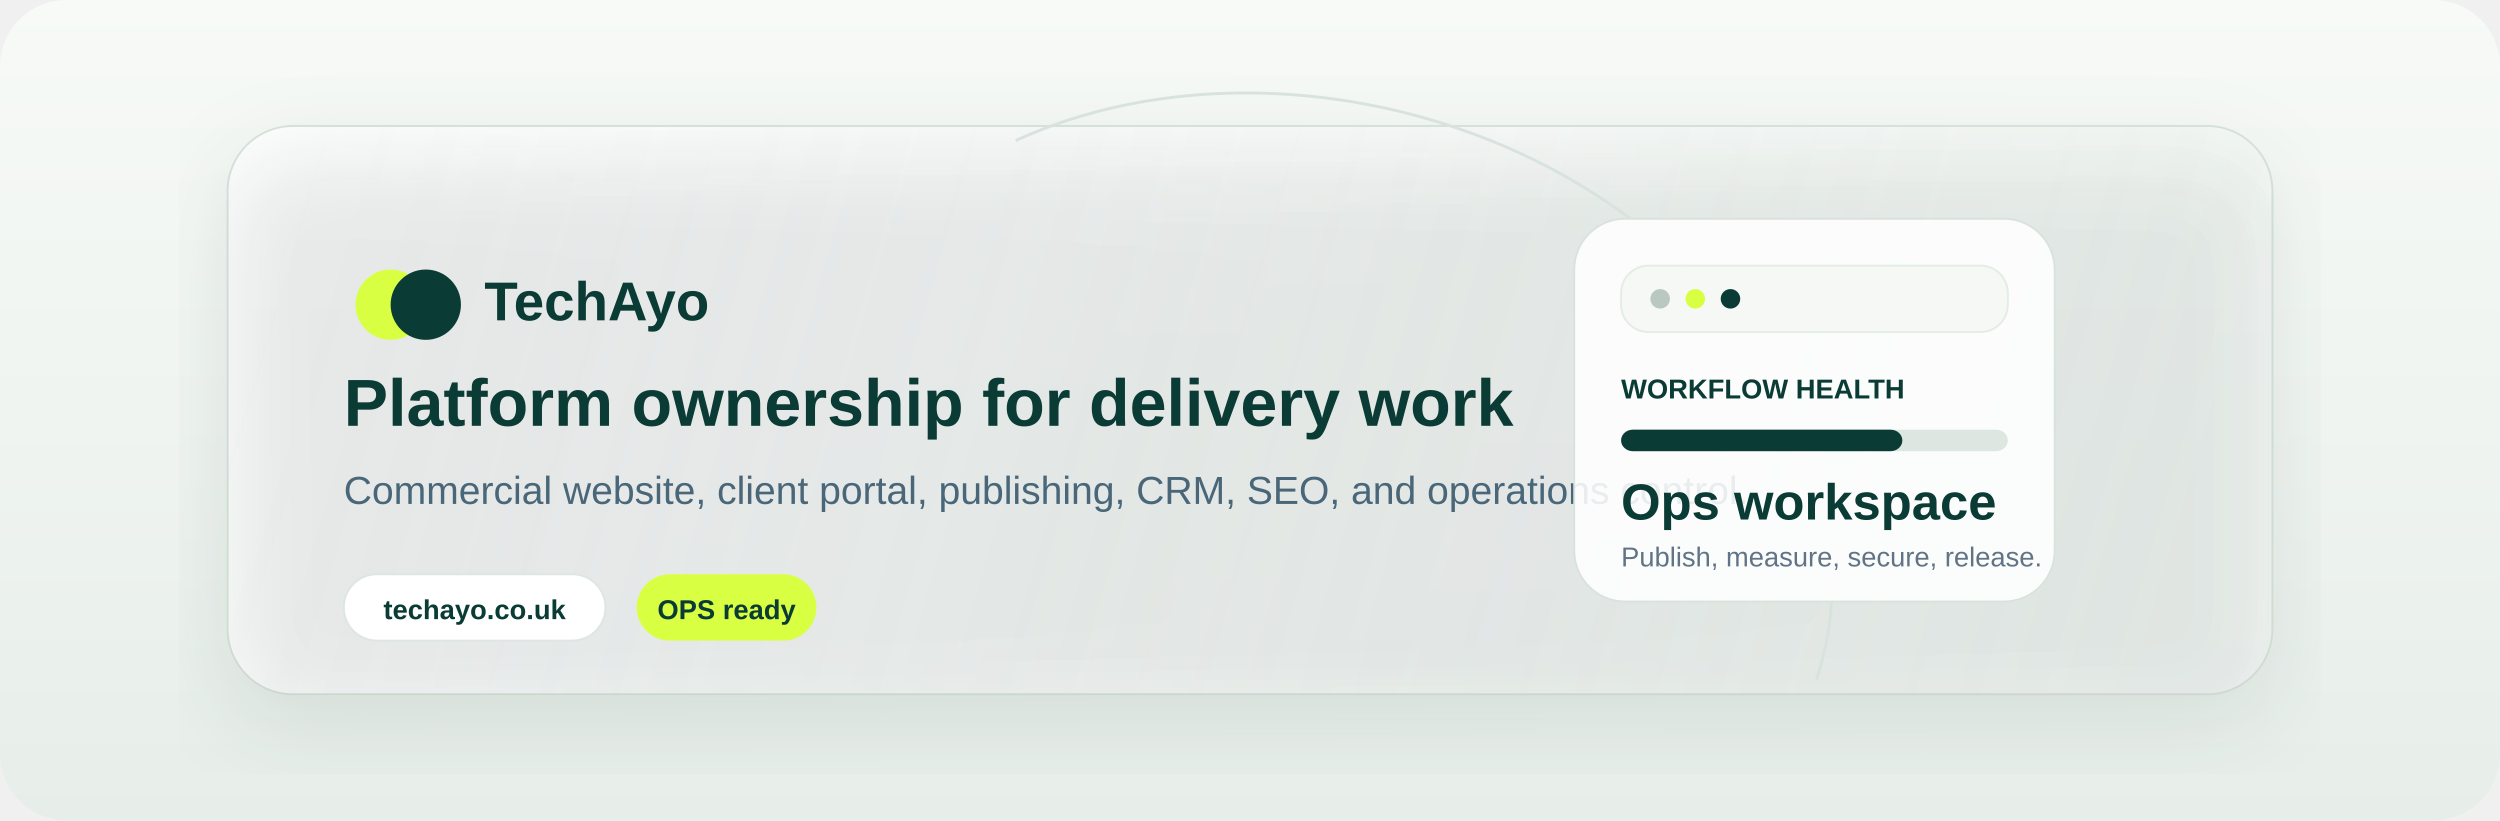
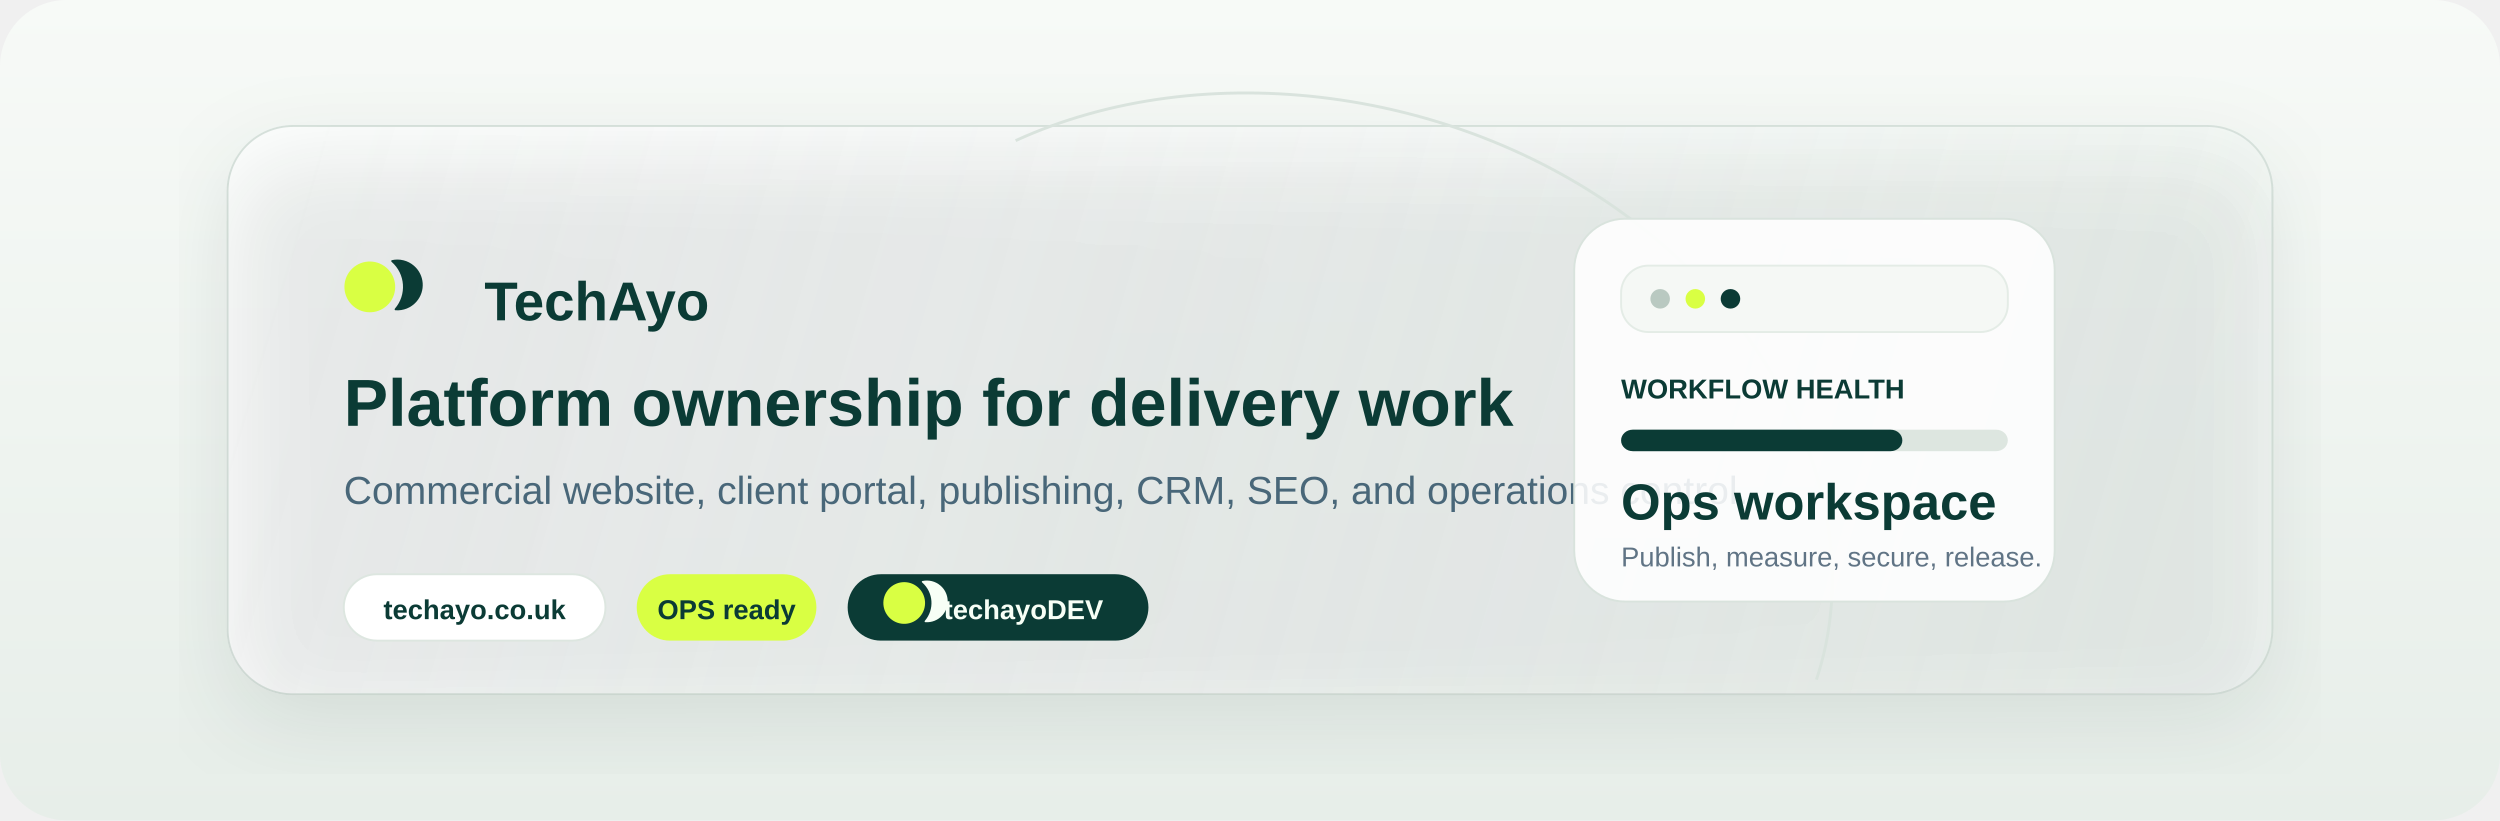
<svg xmlns="http://www.w3.org/2000/svg" width="1280" height="420" viewBox="0 0 1280 420" fill="none" role="img" aria-label="TechAyo commercial website, client portal, and operations workspace">
  <defs>
    <linearGradient id="bg" x1="640" y1="0" x2="640" y2="420" gradientUnits="userSpaceOnUse">
      <stop stop-color="#F7FAF7" />
      <stop offset="1" stop-color="#E7EEE9" />
    </linearGradient>
    <linearGradient id="panel" x1="160" y1="74" x2="1096" y2="346" gradientUnits="userSpaceOnUse">
      <stop stop-color="#FFFFFF" stop-opacity="0.94" />
      <stop offset="1" stop-color="#F4F8F5" stop-opacity="0.82" />
    </linearGradient>
    <filter id="shadow" x="92" y="36" width="1096" height="360" filterUnits="userSpaceOnUse" color-interpolation-filters="sRGB">
      <feOffset dy="16" />
      <feGaussianBlur stdDeviation="22" />
      <feColorMatrix type="matrix" values="0 0 0 0 0.043 0 0 0 0 0.145 0 0 0 0 0.129 0 0 0 0.10 0" />
      <feBlend in2="SourceGraphic" />
    </filter>
  </defs>
  <rect width="1280" height="420" rx="34" fill="url(#bg)" />
  <g filter="url(#shadow)">
    <rect x="116" y="64" width="1048" height="292" rx="34" fill="url(#panel)" />
    <rect x="116.5" y="64.5" width="1047" height="291" rx="33.5" stroke="#D9E3DD" />
  </g>
  <path d="M520 72C616 28 748 44 840 116C918 177 956 270 930 348" stroke="#D9E3DD" stroke-width="1.5" />
  <g transform="translate(176 132)">
-     <circle cx="24" cy="24" r="18" fill="#D9FF43" />
-     <circle cx="42" cy="24" r="18" fill="#0B3B35" />
+     <g>
+       <path d="M3.523 6.367C-1.184 11.789 -0.605 19.999 4.816 24.706C10.238 29.413 18.448 28.834 23.155 23.413C27.862 17.992 27.283 9.781 21.862 5.074C16.441 0.367 8.23 0.946 3.523 6.367Z" fill="#D9FF43" />
+       <path d="M24.675 1.193C24.277 1.28 24.177 1.787 24.485 2.054C31.574 8.209 32.331 18.946 26.176 26.035C25.909 26.343 26.079 26.831 26.485 26.86C30.435 27.15 34.467 25.638 37.263 22.418C41.97 16.997 41.391 8.786 35.969 4.079C32.749 1.283 28.545 0.352 24.675 1.193Z" fill="#0B3B35" />
+     </g>
    <text x="72" y="32" fill="#0B3B35" font-family="Segoe UI, Arial, sans-serif" font-size="28" font-weight="700">TechAyo</text>
  </g>
  <text x="176" y="218" fill="#0B3B35" font-family="Segoe UI, Arial, sans-serif" font-size="34" font-weight="700">Platform ownership for delivery work</text>
  <text x="176" y="258" fill="#496779" font-family="Segoe UI, Arial, sans-serif" font-size="20" font-weight="400">Commercial website, client portal, publishing, CRM, SEO, and operations control.</text>
  <g transform="translate(176 294)">
    <rect width="134" height="34" rx="17" fill="#FFFFFF" stroke="#DDE6E0" />
    <text x="67" y="23" text-anchor="middle" fill="#0B3B35" font-family="Segoe UI, Arial, sans-serif" font-size="14" font-weight="700">techayo.co.uk</text>
    <rect x="150" width="92" height="34" rx="17" fill="#D9FF43" />
    <text x="196" y="23" text-anchor="middle" fill="#0B3B35" font-family="Segoe UI, Arial, sans-serif" font-size="14" font-weight="700">OPS ready</text>
+     <rect x="258" width="154" height="34" rx="17" fill="#0B3B35" />
+     <g transform="translate(276 2.5) scale(0.82143)">
+       <path d="M3.523 6.367C-1.184 11.789 -0.605 19.999 4.816 24.706C10.238 29.413 18.448 28.834 23.155 23.413C27.862 17.992 27.283 9.781 21.862 5.074C16.441 0.367 8.23 0.946 3.523 6.367Z" fill="#D9FF43" />
+       <path d="M24.675 1.193C24.277 1.28 24.177 1.787 24.485 2.054C31.574 8.209 32.331 18.946 26.176 26.035C25.909 26.343 26.079 26.831 26.485 26.86C30.435 27.15 34.467 25.638 37.263 22.418C41.97 16.997 41.391 8.786 35.969 4.079C32.749 1.283 28.545 0.352 24.675 1.193Z" fill="#F7FFF6" />
+     </g>
+     <text x="348" y="23" text-anchor="middle" fill="#F7FFF6" font-family="Segoe UI, Arial, sans-serif" font-size="14" font-weight="700">techayoDEV</text>
  </g>
  <g transform="translate(806 112)">
    <rect width="246" height="196" rx="26" fill="#FFFFFF" fill-opacity="0.88" stroke="#D9E3DD" />
    <rect x="24" y="24" width="198" height="34" rx="14" fill="#F5F8F5" stroke="#E4ECE6" />
    <circle cx="44" cy="41" r="5" fill="#B9C9C1" />
    <circle cx="62" cy="41" r="5" fill="#D9FF43" />
    <circle cx="80" cy="41" r="5" fill="#0B3B35" />
    <text x="24" y="92" fill="#0B3B35" font-family="Segoe UI, Arial, sans-serif" font-size="14" font-weight="800">WORKFLOW HEALTH</text>
    <rect x="24" y="108" width="198" height="11" rx="6" fill="#DDE6E0" />
    <rect x="24" y="108" width="144" height="11" rx="6" fill="#0B3B35" />
    <text x="24" y="154" fill="#0B3B35" font-family="Segoe UI, Arial, sans-serif" font-size="26" font-weight="700">Ops workspace</text>
    <text x="24" y="178" fill="#607485" font-family="Segoe UI, Arial, sans-serif" font-size="14">Publish, measure, secure, release.</text>
  </g>
</svg>
